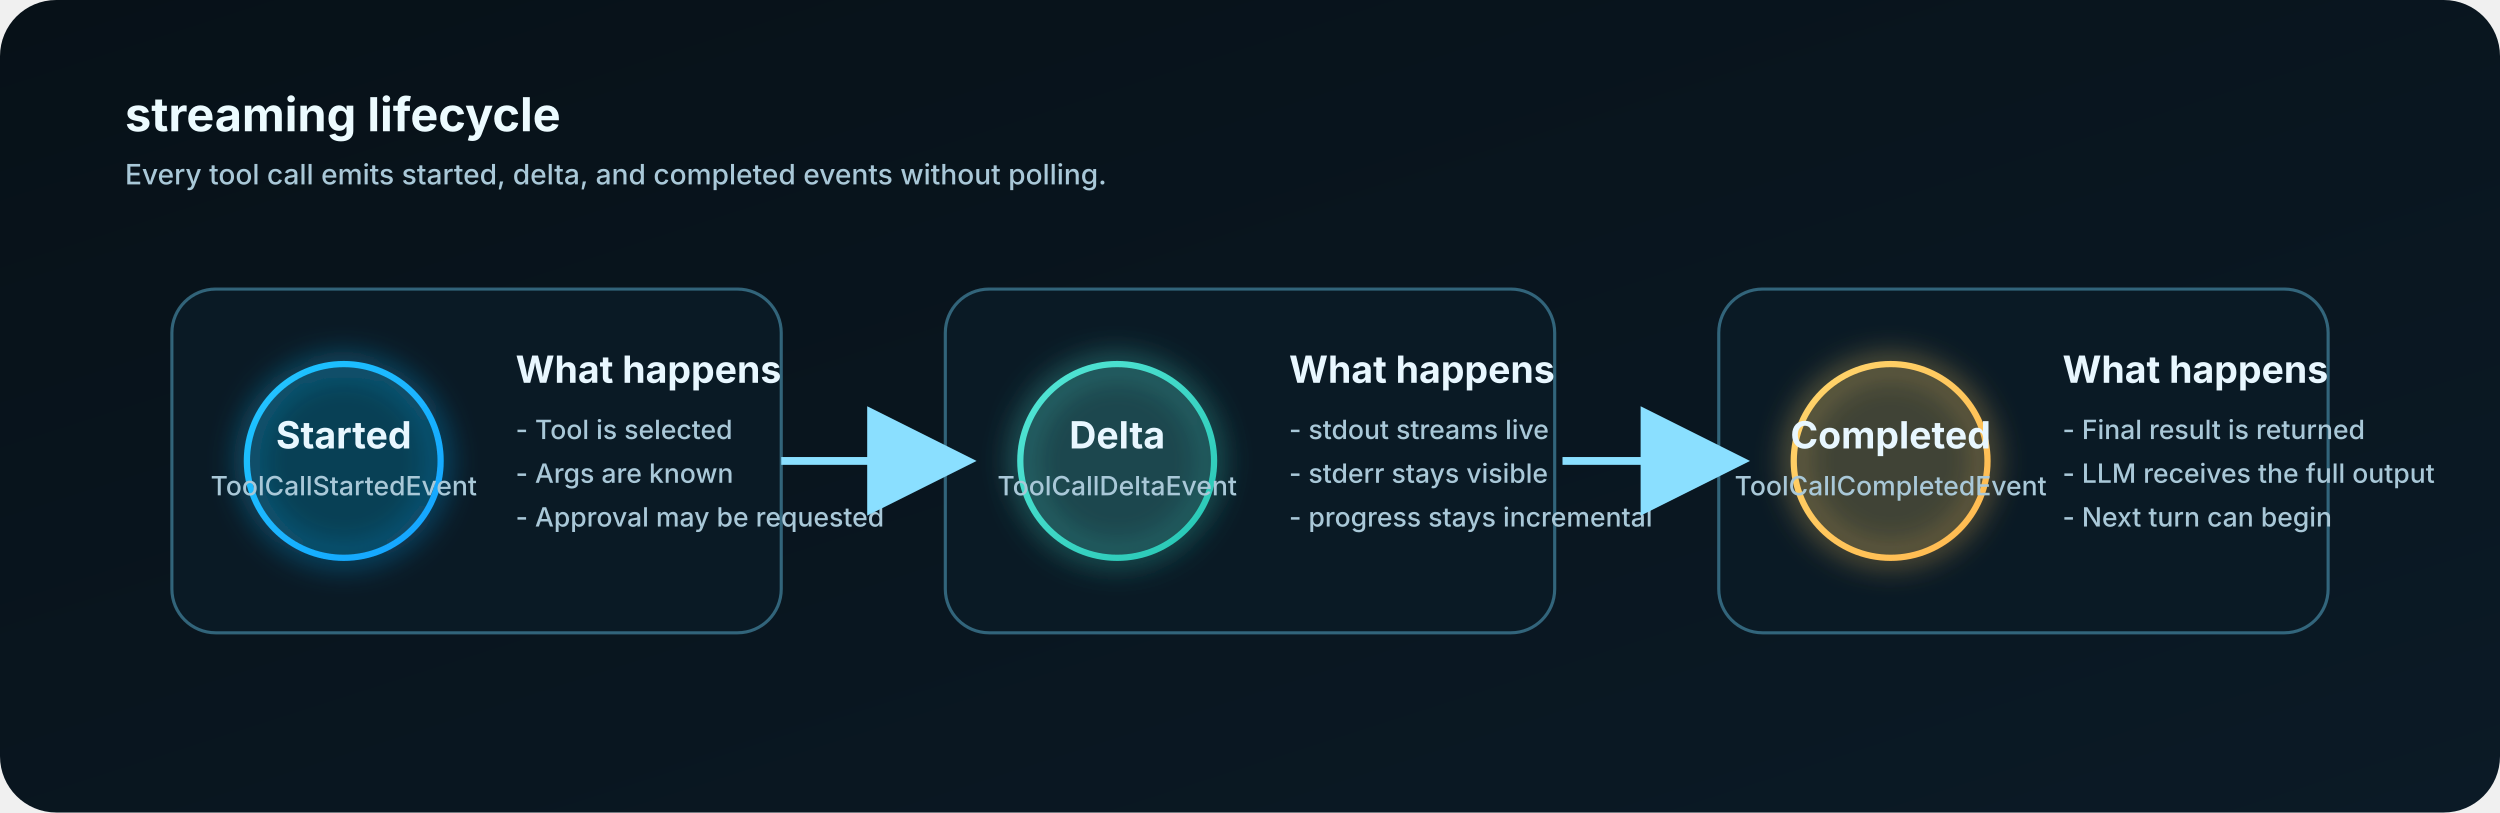
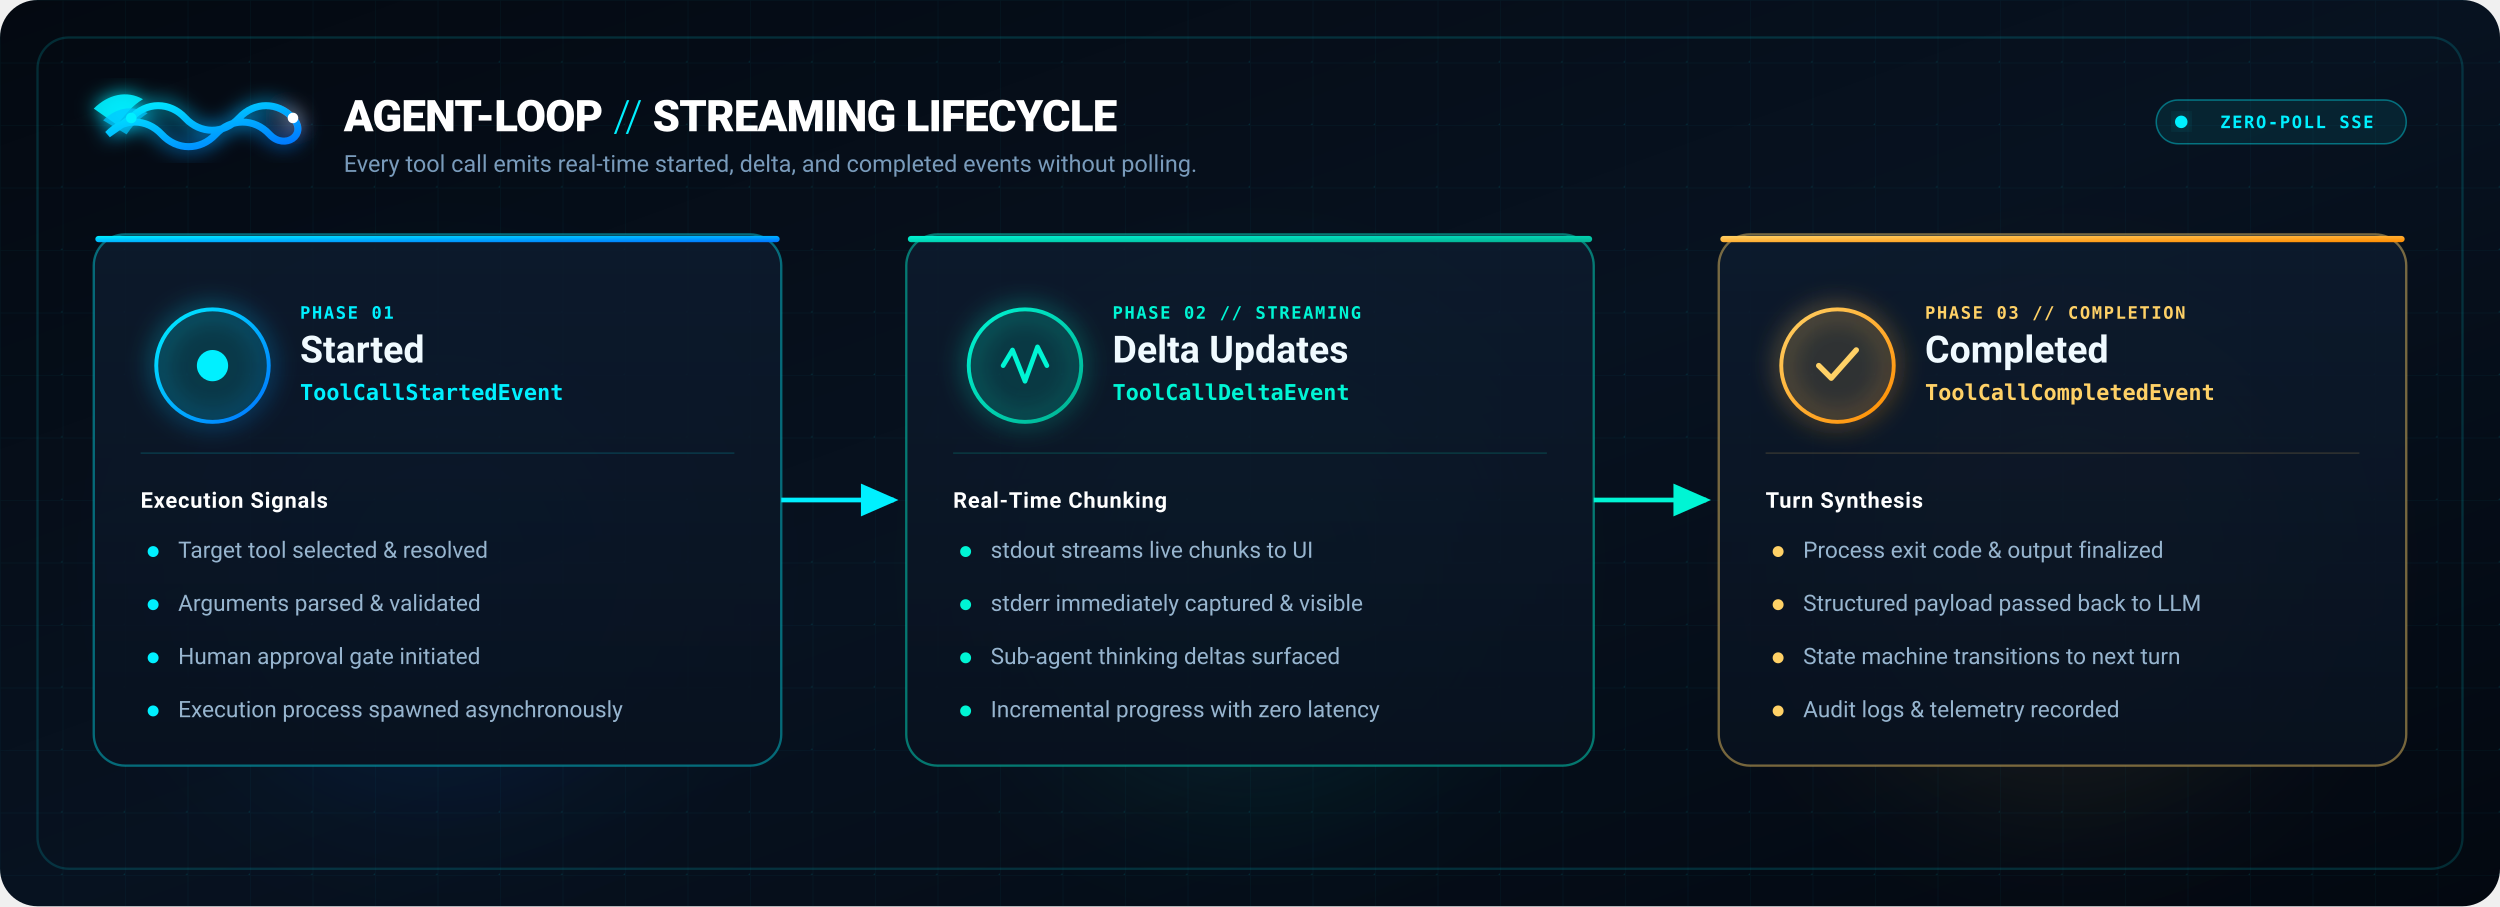
- <svg xmlns="http://www.w3.org/2000/svg" width="1600" height="520" viewBox="0 0 1600 520" role="img" aria-labelledby="title desc">
+ <svg xmlns="http://www.w3.org/2000/svg" viewBox="0 0 1600 580" width="1600" height="580" role="img" aria-labelledby="title desc">
  <defs>
-     <linearGradient id="bg2" x1="0" y1="0" x2="1" y2="1">
-       <stop offset="0%" stop-color="#071118" />
-       <stop offset="100%" stop-color="#0b1a26" />
+     <linearGradient id="bgGrad2" x1="0%" y1="0%" x2="100%" y2="100%">
+       <stop offset="0%" stop-color="#040911" />
+       <stop offset="50%" stop-color="#071220" />
+       <stop offset="100%" stop-color="#030810" />
    </linearGradient>
-     <linearGradient id="stepA" x1="0" y1="0" x2="1" y2="1">
-       <stop offset="0%" stop-color="#22c7ff" />
-       <stop offset="100%" stop-color="#13a2ff" />
+     <linearGradient id="cyanGrad2" x1="0%" y1="0%" x2="100%" y2="100%">
+       <stop offset="0%" stop-color="#00f0ff" />
+       <stop offset="100%" stop-color="#0072ff" />
    </linearGradient>
-     <linearGradient id="stepB" x1="0" y1="0" x2="1" y2="1">
-       <stop offset="0%" stop-color="#56e8d8" />
-       <stop offset="100%" stop-color="#25c5b3" />
+     <linearGradient id="mintGrad2" x1="0%" y1="0%" x2="100%" y2="100%">
+       <stop offset="0%" stop-color="#00f5d4" />
+       <stop offset="100%" stop-color="#05b090" />
    </linearGradient>
-     <linearGradient id="stepC" x1="0" y1="0" x2="1" y2="1">
-       <stop offset="0%" stop-color="#ffd66d" />
-       <stop offset="100%" stop-color="#ffb84d" />
+     <linearGradient id="amberGrad2" x1="0%" y1="0%" x2="100%" y2="100%">
+       <stop offset="0%" stop-color="#ffd166" />
+       <stop offset="100%" stop-color="#ff8c00" />
    </linearGradient>
-     <marker id="arrow2" markerWidth="14" markerHeight="14" refX="10" refY="7" orient="auto" markerUnits="strokeWidth">
-       <path d="M0,0 L14,7 L0,14 z" fill="#8adfff" />
-     </marker>
-     <filter id="glow2" x="-40%" y="-40%" width="180%" height="180%">
-       <feGaussianBlur stdDeviation="10" result="blur" />
+     <linearGradient id="cardGrad2" x1="0%" y1="0%" x2="0%" y2="100%">
+       <stop offset="0%" stop-color="rgba(13, 27, 46, 0.85)" />
+       <stop offset="100%" stop-color="rgba(8, 17, 30, 0.95)" />
+     </linearGradient>
+     <pattern id="grid2" width="40" height="40" patternUnits="userSpaceOnUse">
+       <path d="M 40 0 L 0 0 0 40" fill="none" stroke="rgba(0, 240, 255, 0.04)" stroke-width="1" />
+       <circle cx="40" cy="40" r="1" fill="rgba(0, 240, 255, 0.12)" />
+     </pattern>
+     <filter id="neonGlow2" x="-30%" y="-30%" width="160%" height="160%">
+       <feGaussianBlur stdDeviation="8" result="blur" />
      <feMerge>
        <feMergeNode in="blur" />
        <feMergeNode in="SourceGraphic" />
      </feMerge>
    </filter>
+     <filter id="ambientGlow2" x="-50%" y="-50%" width="200%" height="200%">
+       <feGaussianBlur stdDeviation="50" result="blur" />
+     </filter>
+     <marker id="arrowCyan2" markerWidth="10" markerHeight="10" refX="7" refY="5" orient="auto">
+       <path d="M 0 1.5 L 8 5 L 0 8.5 z" fill="#00f0ff" />
+     </marker>
+     <marker id="arrowMint2" markerWidth="10" markerHeight="10" refX="7" refY="5" orient="auto">
+       <path d="M 0 1.5 L 8 5 L 0 8.5 z" fill="#00f5d4" />
+     </marker>
    <style>
-       .title { font: 700 30px Inter, system-ui, -apple-system, BlinkMacSystemFont, "Segoe UI", sans-serif; fill: #ecfbff; }
-       .subtitle { font: 500 18px Inter, system-ui, -apple-system, BlinkMacSystemFont, "Segoe UI", sans-serif; fill: #a9c8d8; }
-       .head { font: 700 24px Inter, system-ui, -apple-system, BlinkMacSystemFont, "Segoe UI", sans-serif; fill: #e8f7ff; }
-       .body { font: 500 17px Inter, system-ui, -apple-system, BlinkMacSystemFont, "Segoe UI", sans-serif; fill: #a9c8d8; }
-       .card { fill: rgba(11, 26, 38, 0.96); stroke: rgba(110, 215, 255, 0.40); stroke-width: 2; }
-       .ringA { fill: rgba(34, 199, 255, 0.12); stroke: url(#stepA); stroke-width: 4; }
-       .ringB { fill: rgba(86, 232, 216, 0.12); stroke: url(#stepB); stroke-width: 4; }
-       .ringC { fill: rgba(255, 214, 109, 0.12); stroke: url(#stepC); stroke-width: 4; }
-       .line { stroke: #8adfff; stroke-width: 5; fill: none; marker-end: url(#arrow2); }
+       .brand-title { font-family: -apple-system, BlinkMacSystemFont, "Segoe UI", Roboto, "Helvetica Neue", sans-serif; font-size: 28px; font-weight: 800; fill: #ffffff; letter-spacing: -0.5px; }
+       .brand-sub { font-family: -apple-system, BlinkMacSystemFont, "Segoe UI", Roboto, "Helvetica Neue", sans-serif; font-size: 15px; font-weight: 400; fill: #799bbb; }
+       .stage-title { font-family: -apple-system, BlinkMacSystemFont, "Segoe UI", Roboto, "Helvetica Neue", sans-serif; font-size: 24px; font-weight: 700; fill: #f0faff; }
+       .stage-event { font-family: ui-monospace, SFMono-Regular, "JetBrains Mono", Menlo, Consolas, monospace; font-size: 14px; font-weight: 600; }
+       .body-head { font-family: -apple-system, BlinkMacSystemFont, "Segoe UI", Roboto, "Helvetica Neue", sans-serif; font-size: 14px; font-weight: 700; fill: #ffffff; letter-spacing: 0.5px; text-transform: uppercase; }
+       .body-text { font-family: -apple-system, BlinkMacSystemFont, "Segoe UI", Roboto, "Helvetica Neue", sans-serif; font-size: 14.5px; font-weight: 400; fill: #97b5cf; }
+       .code-pill { font-family: ui-monospace, SFMono-Regular, "JetBrains Mono", Menlo, monospace; font-size: 11px; font-weight: 700; letter-spacing: 1px; }
+       .flow-line { stroke-width: 3; fill: none; }
    </style>
  </defs>
-   <rect width="1600" height="520" rx="36" fill="url(#bg2)" />
-   <text x="80" y="84" class="title">streaming lifecycle</text>
-   <text x="80" y="118" class="subtitle">Every tool call emits started, delta, and completed events without polling.</text>
-   <rect x="110" y="185" width="390" height="220" rx="28" class="card" />
-   <circle cx="220" cy="295" r="62" class="ringA" filter="url(#glow2)" />
-   <text x="220" y="287" text-anchor="middle" class="head">Started</text>
-   <text x="220" y="317" text-anchor="middle" class="body">ToolCallStartedEvent</text>
-   <text x="330" y="245" class="head" font-size="20">What happens</text>
-   <text x="330" y="281" class="body">- Tool is selected</text>
-   <text x="330" y="309" class="body">- Args are known</text>
-   <text x="330" y="337" class="body">- Approval may be requested</text>
-   <rect x="605" y="185" width="390" height="220" rx="28" class="card" />
-   <circle cx="715" cy="295" r="62" class="ringB" filter="url(#glow2)" />
-   <text x="715" y="287" text-anchor="middle" class="head">Delta</text>
-   <text x="715" y="317" text-anchor="middle" class="body">ToolCallDeltaEvent</text>
-   <text x="825" y="245" class="head" font-size="20">What happens</text>
-   <text x="825" y="281" class="body">- stdout streams live</text>
-   <text x="825" y="309" class="body">- stderr stays visible</text>
-   <text x="825" y="337" class="body">- progress stays incremental</text>
-   <rect x="1100" y="185" width="390" height="220" rx="28" class="card" />
-   <circle cx="1210" cy="295" r="62" class="ringC" filter="url(#glow2)" />
-   <text x="1210" y="287" text-anchor="middle" class="head">Completed</text>
-   <text x="1210" y="317" text-anchor="middle" class="body">ToolCallCompletedEvent</text>
-   <text x="1320" y="245" class="head" font-size="20">What happens</text>
-   <text x="1320" y="281" class="body">- Final result is returned</text>
-   <text x="1320" y="309" class="body">- LLM receives the full output</text>
-   <text x="1320" y="337" class="body">- Next turn can begin</text>
-   <path d="M500 295 L605 295" class="line" />
-   <path d="M1000 295 L1100 295" class="line" />
+   <rect width="1600" height="580" rx="24" fill="url(#bgGrad2)" />
+   <rect width="1600" height="580" rx="24" fill="url(#grid2)" />
+   <circle cx="280" cy="360" r="140" fill="#0072ff" opacity="0.12" filter="url(#ambientGlow2)" />
+   <circle cx="800" cy="360" r="140" fill="#00f5d4" opacity="0.1" filter="url(#ambientGlow2)" />
+   <circle cx="1320" cy="360" r="140" fill="#ffd166" opacity="0.1" filter="url(#ambientGlow2)" />
+   <rect x="24" y="24" width="1552" height="532" rx="20" fill="none" stroke="rgba(0, 240, 255, 0.15)" stroke-width="1.5" />
+   <g transform="translate(60, 52)">
+     <g transform="translate(0, 4) scale(0.75)" filter="url(#neonGlow2)">
+       <path d="M 0 18 C 12 6, 28 2, 42 10 C 32 16, 26 24, 20 32 Z" fill="#00f0ff" opacity="0.9" />
+       <path d="M 8 28 C 18 18, 32 14, 46 22 C 38 27, 32 34, 28 40 Z" fill="#00c8ff" opacity="0.7" />
+       <path d="M 32 26 C 45 12, 65 12, 78 26 C 91 40, 111 40, 124 26 C 137 12, 157 12, 170 26 C 183 40, 163 54, 150 40 C 137 26, 117 26, 104 40 C 91 54, 71 54, 58 40 C 45 26, 25 26, 12 40 Z" fill="none" stroke="url(#cyanGrad2)" stroke-width="6" stroke-linecap="round" />
+       <circle cx="170" cy="26" r="4.5" fill="#ffffff" />
+       <circle cx="32" cy="26" r="4.5" fill="#00f0ff" />
+     </g>
+     <text x="160" y="32" class="brand-title">AGENT-LOOP <tspan fill="#00f0ff" font-weight="300">//</tspan> STREAMING LIFECYCLE</text>
+     <text x="160" y="58" class="brand-sub">Every tool call emits real-time started, delta, and completed events without polling.</text>
+     <g transform="translate(1320, 12)">
+       <rect x="0" y="0" width="160" height="28" rx="14" fill="rgba(0, 240, 255, 0.08)" stroke="rgba(0, 240, 255, 0.4)" stroke-width="1" />
+       <circle cx="16" cy="14" r="4" fill="#00f0ff" filter="url(#neonGlow2)" />
+       <text x="90" y="18" text-anchor="middle" class="code-pill" fill="#00f0ff">ZERO-POLL SSE</text>
+     </g>
+   </g>
+   <g transform="translate(60, 150)">
+     <rect width="440" height="340" rx="20" fill="url(#cardGrad2)" stroke="rgba(0, 240, 255, 0.4)" stroke-width="1.5" />
+     <rect x="1" y="1" width="438" height="4" rx="2" fill="url(#cyanGrad2)" />
+     <g transform="translate(40, 48)">
+       <circle cx="36" cy="36" r="36" fill="rgba(0, 240, 255, 0.08)" stroke="url(#cyanGrad2)" stroke-width="2.5" filter="url(#neonGlow2)" />
+       <circle cx="36" cy="36" r="10" fill="#00f0ff" />
+     </g>
+     <g transform="translate(132, 54)">
+       <text x="0" y="0" class="code-pill" fill="#00f0ff">PHASE 01</text>
+       <text x="0" y="28" class="stage-title">Started</text>
+       <text x="0" y="52" class="stage-event" fill="#00f0ff">ToolCallStartedEvent</text>
+     </g>
+     <line x1="30" y1="140" x2="410" y2="140" stroke="rgba(0, 240, 255, 0.15)" stroke-width="1" />
+     <g transform="translate(30, 175)">
+       <text x="0" y="0" class="body-head">Execution Signals</text>
+       <circle cx="8" cy="28" r="3.5" fill="#00f0ff" />
+       <text x="24" y="32" class="body-text">Target tool selected &amp; resolved</text>
+       <circle cx="8" cy="62" r="3.5" fill="#00f0ff" />
+       <text x="24" y="66" class="body-text">Arguments parsed &amp; validated</text>
+       <circle cx="8" cy="96" r="3.5" fill="#00f0ff" />
+       <text x="24" y="100" class="body-text">Human approval gate initiated</text>
+       <circle cx="8" cy="130" r="3.5" fill="#00f0ff" />
+       <text x="24" y="134" class="body-text">Execution process spawned asynchronously</text>
+     </g>
+   </g>
+   <path d="M 500 320 L 572 320" class="flow-line" stroke="#00f0ff" marker-end="url(#arrowCyan2)" />
+   <g transform="translate(580, 150)">
+     <rect width="440" height="340" rx="20" fill="url(#cardGrad2)" stroke="rgba(0, 245, 212, 0.45)" stroke-width="1.5" />
+     <rect x="1" y="1" width="438" height="4" rx="2" fill="url(#mintGrad2)" />
+     <g transform="translate(40, 48)">
+       <circle cx="36" cy="36" r="36" fill="rgba(0, 245, 212, 0.08)" stroke="url(#mintGrad2)" stroke-width="2.5" filter="url(#neonGlow2)" />
+       <path d="M 22 36 L 28 26 L 36 46 L 44 24 L 50 36" fill="none" stroke="#00f5d4" stroke-width="3" stroke-linecap="round" stroke-linejoin="round" />
+     </g>
+     <g transform="translate(132, 54)">
+       <text x="0" y="0" class="code-pill" fill="#00f5d4">PHASE 02 // STREAMING</text>
+       <text x="0" y="28" class="stage-title">Delta Updates</text>
+       <text x="0" y="52" class="stage-event" fill="#00f5d4">ToolCallDeltaEvent</text>
+     </g>
+     <line x1="30" y1="140" x2="410" y2="140" stroke="rgba(0, 245, 212, 0.15)" stroke-width="1" />
+     <g transform="translate(30, 175)">
+       <text x="0" y="0" class="body-head">Real-Time Chunking</text>
+       <circle cx="8" cy="28" r="3.5" fill="#00f5d4" />
+       <text x="24" y="32" class="body-text">stdout streams live chunks to UI</text>
+       <circle cx="8" cy="62" r="3.5" fill="#00f5d4" />
+       <text x="24" y="66" class="body-text">stderr immediately captured &amp; visible</text>
+       <circle cx="8" cy="96" r="3.5" fill="#00f5d4" />
+       <text x="24" y="100" class="body-text">Sub-agent thinking deltas surfaced</text>
+       <circle cx="8" cy="130" r="3.5" fill="#00f5d4" />
+       <text x="24" y="134" class="body-text">Incremental progress with zero latency</text>
+     </g>
+   </g>
+   <path d="M 1020 320 L 1092 320" class="flow-line" stroke="#00f5d4" marker-end="url(#arrowMint2)" />
+   <g transform="translate(1100, 150)">
+     <rect width="440" height="340" rx="20" fill="url(#cardGrad2)" stroke="rgba(255, 209, 102, 0.45)" stroke-width="1.5" />
+     <rect x="1" y="1" width="438" height="4" rx="2" fill="url(#amberGrad2)" />
+     <g transform="translate(40, 48)">
+       <circle cx="36" cy="36" r="36" fill="rgba(255, 209, 102, 0.08)" stroke="url(#amberGrad2)" stroke-width="2.5" filter="url(#neonGlow2)" />
+       <path d="M 24 36 L 32 44 L 48 26" fill="none" stroke="#ffd166" stroke-width="3.5" stroke-linecap="round" stroke-linejoin="round" />
+     </g>
+     <g transform="translate(132, 54)">
+       <text x="0" y="0" class="code-pill" fill="#ffd166">PHASE 03 // COMPLETION</text>
+       <text x="0" y="28" class="stage-title">Completed</text>
+       <text x="0" y="52" class="stage-event" fill="#ffd166">ToolCallCompletedEvent</text>
+     </g>
+     <line x1="30" y1="140" x2="410" y2="140" stroke="rgba(255, 209, 102, 0.15)" stroke-width="1" />
+     <g transform="translate(30, 175)">
+       <text x="0" y="0" class="body-head">Turn Synthesis</text>
+       <circle cx="8" cy="28" r="3.5" fill="#ffd166" />
+       <text x="24" y="32" class="body-text">Process exit code &amp; output finalized</text>
+       <circle cx="8" cy="62" r="3.5" fill="#ffd166" />
+       <text x="24" y="66" class="body-text">Structured payload passed back to LLM</text>
+       <circle cx="8" cy="96" r="3.5" fill="#ffd166" />
+       <text x="24" y="100" class="body-text">State machine transitions to next turn</text>
+       <circle cx="8" cy="130" r="3.5" fill="#ffd166" />
+       <text x="24" y="134" class="body-text">Audit logs &amp; telemetry recorded</text>
+     </g>
+   </g>
</svg>
